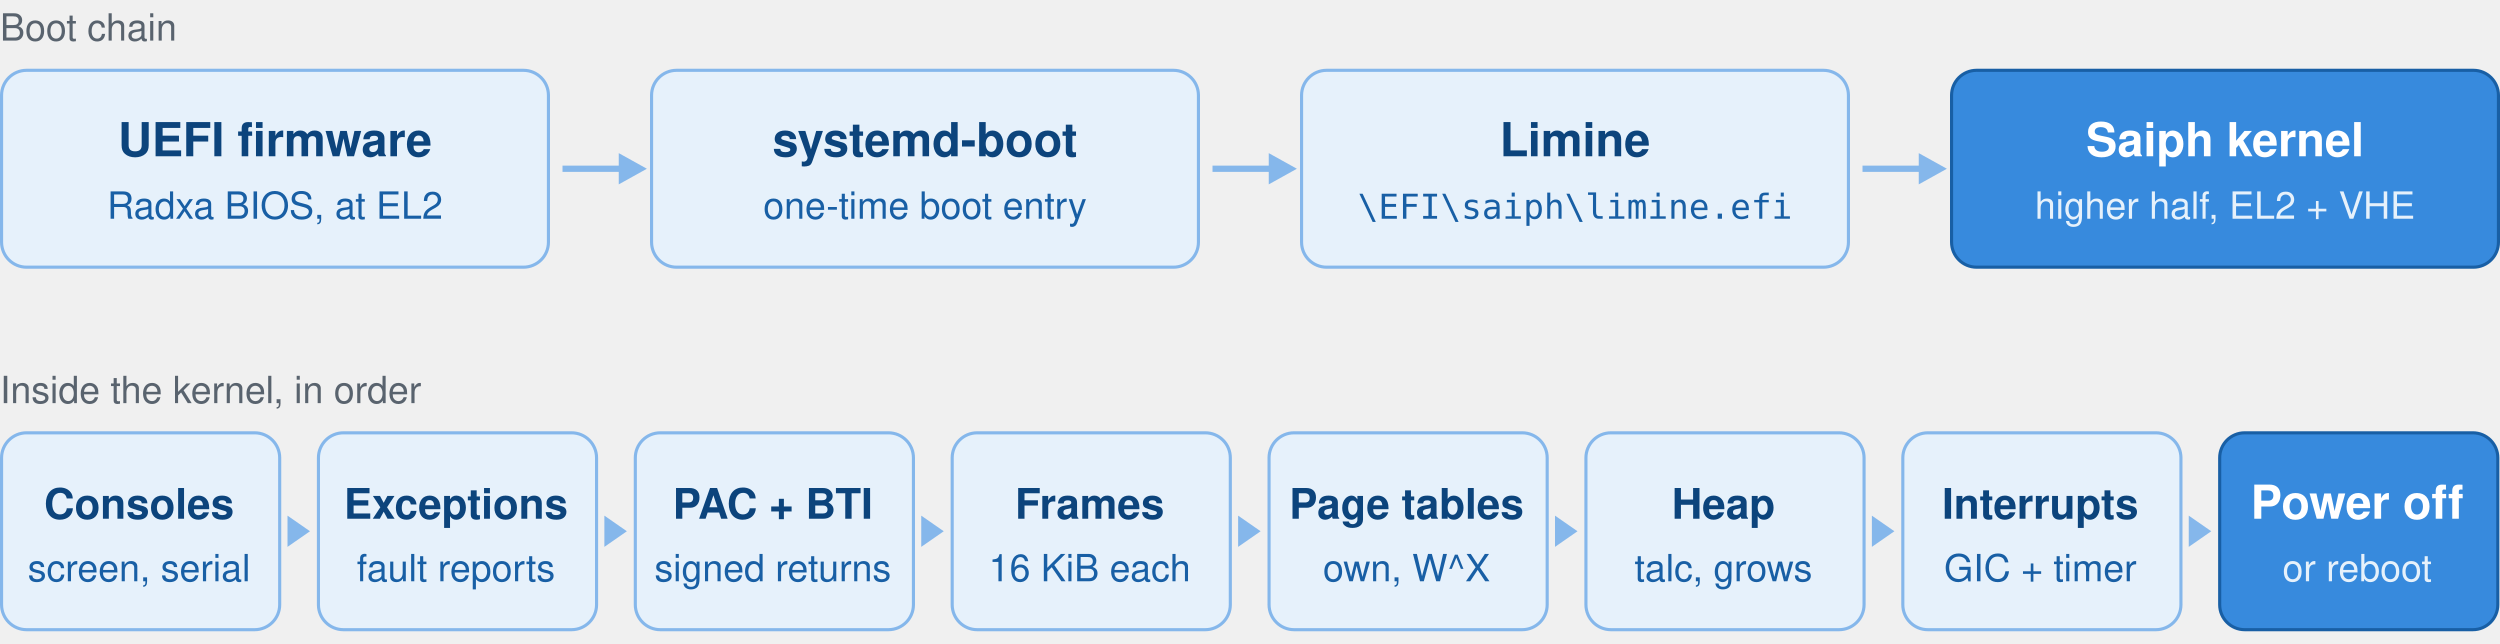
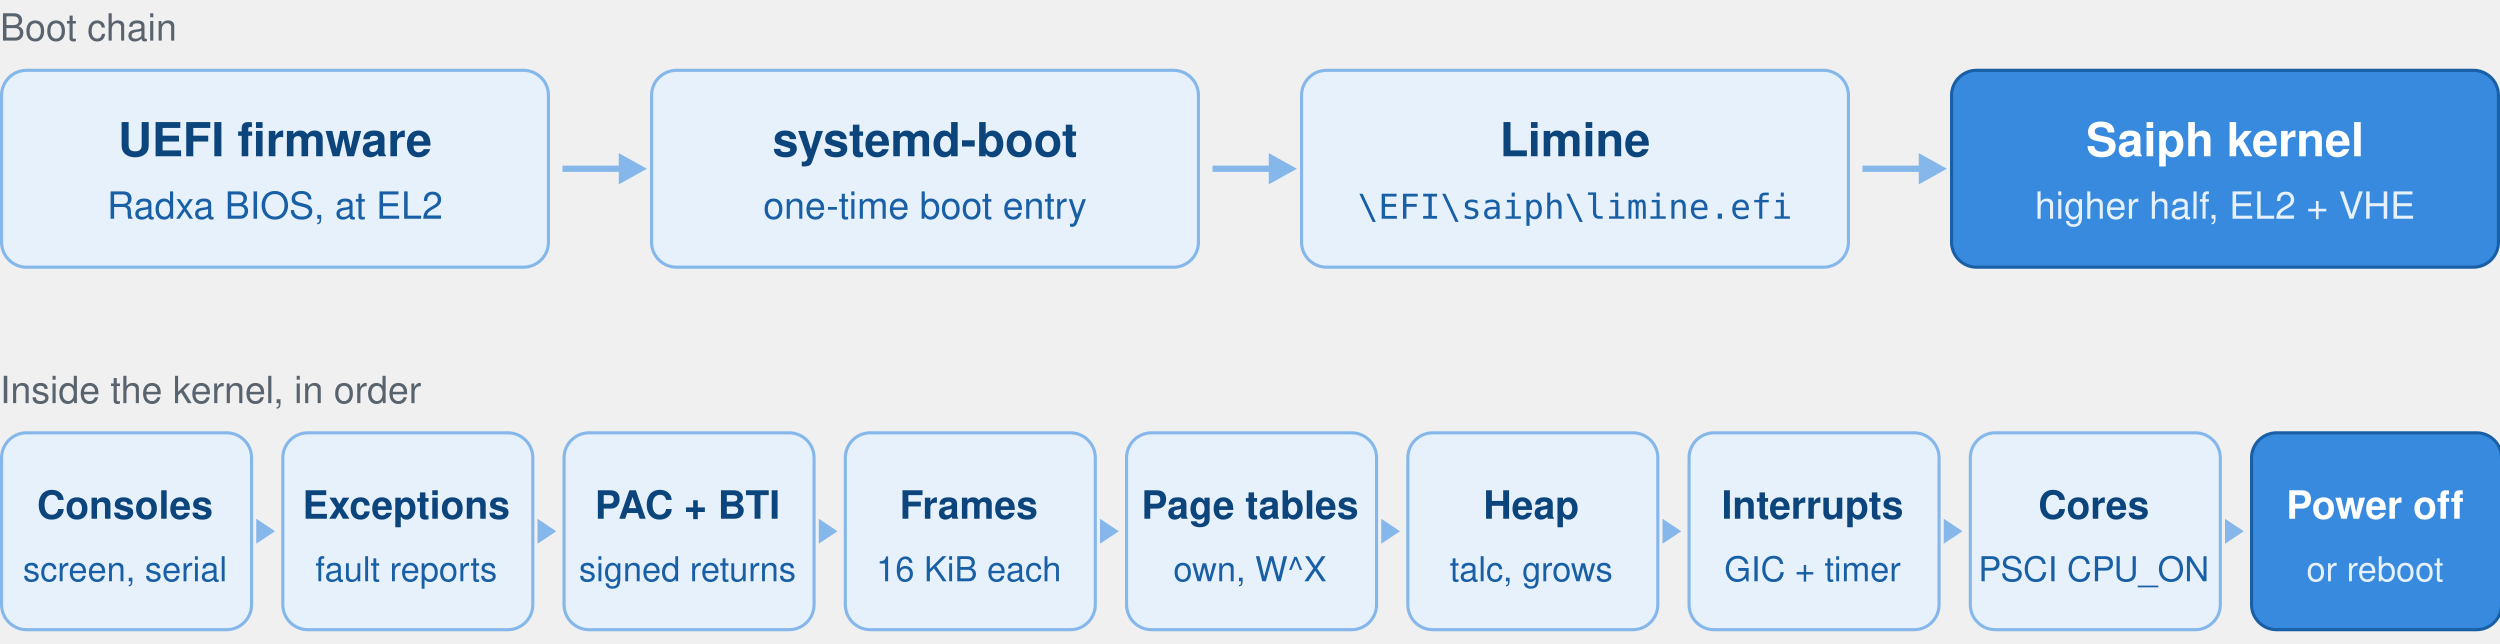
<svg xmlns="http://www.w3.org/2000/svg" viewBox="0 0 800 206" width="800" height="206" role="img" aria-labelledby="title desc">
  <style>
    text { font-family: ui-sans-serif, -apple-system, "Segoe UI", Helvetica, Arial, sans-serif; text-anchor: middle; }
    .label { font-size: 12px; fill: #59636e; text-anchor: start; }
    .box { fill: #E6F1FB; stroke: #85B7EB; }
    .main { fill: #378ADD; stroke: #185FA5; }
    .bt { font-size: 15px; font-weight: 600; fill: #0C447C; }
    .bt2 { font-size: 13.5px; font-weight: 600; fill: #0C447C; }
    .bs { font-size: 12px; fill: #185FA5; }
    .mt { font-size: 15px; font-weight: 600; fill: #ffffff; }
    .ms { font-size: 12px; fill: #E6F1FB; }
+     .row { font-size: 12.5px; }
+     .rows { font-size: 11px; }
    .mono { font-family: ui-monospace, SFMono-Regular, Menlo, Consolas, monospace; font-size: 11px; }
    .arrow { stroke: #85B7EB; stroke-width: 2; }
    .head { fill: #85B7EB; }
    @media (prefers-color-scheme: dark) {
      .label { fill: #9198a1; }
      .box { fill: #0C447C; stroke: #185FA5; }
      .bt, .bt2 { fill: #E6F1FB; }
      .bs { fill: #B5D4F4; }
      .arrow { stroke: #378ADD; }
      .head { fill: #378ADD; }
    }
  </style>
  <text class="label" x="0" y="13">Boot chain</text>
  <rect class="box" x="0.5" y="22.5" width="175" height="63" rx="8" />
  <text class="bt" x="88" y="50">UEFI firmware</text>
  <text class="bs" x="88" y="70">Radxa BIOS, at EL2</text>
  <line class="arrow" x1="180" y1="54" x2="199" y2="54" />
  <polygon class="head" points="207,54 198,49 198,59" />
  <rect class="box" x="208.5" y="22.5" width="175" height="63" rx="8" />
  <text class="bt" x="296" y="50">systemd-boot</text>
  <text class="bs" x="296" y="70">one-time boot entry</text>
  <line class="arrow" x1="388" y1="54" x2="407" y2="54" />
  <polygon class="head" points="415,54 406,49 406,59" />
  <rect class="box" x="416.5" y="22.5" width="175" height="63" rx="8" />
  <text class="bt" x="504" y="50">Limine</text>
  <text class="bs mono" x="504" y="70">\EFI\saiph\limine.efi</text>
  <line class="arrow" x1="596" y1="54" x2="615" y2="54" />
  <polygon class="head" points="623,54 614,49 614,59" />
  <rect class="main" x="624.5" y="22.5" width="175" height="63" rx="8" />
  <text class="mt" x="712" y="50">Saiph kernel</text>
  <text class="ms" x="712" y="70">higher half, EL2 + VHE</text>
  <text class="label" x="0" y="129">Inside the kernel, in order</text>
-   <rect class="box" x="0.5" y="138.5" width="89" height="63" rx="8" />
-   <text class="bt2" x="44.5" y="166">Consoles</text>
-   <text class="bs" x="44.5" y="186">screen, serial</text>
-   <polygon class="head" points="99.2,170 92,165 92,175" />
-   <rect class="box" x="101.9" y="138.5" width="89" height="63" rx="8" />
-   <text class="bt2" x="145.9" y="166">Exceptions</text>
-   <text class="bs" x="145.9" y="186">fault reports</text>
-   <polygon class="head" points="200.6,170 193.4,165 193.4,175" />
-   <rect class="box" x="203.3" y="138.5" width="89" height="63" rx="8" />
-   <text class="bt2" x="247.3" y="166">PAC + BTI</text>
-   <text class="bs" x="247.3" y="186">signed returns</text>
-   <polygon class="head" points="302,170 294.8,165 294.8,175" />
-   <rect class="box" x="304.7" y="138.5" width="89" height="63" rx="8" />
-   <text class="bt2" x="348.7" y="166">Frames</text>
-   <text class="bs" x="348.7" y="186">16 KiB each</text>
-   <polygon class="head" points="403.4,170 396.2,165 396.2,175" />
-   <rect class="box" x="406.1" y="138.5" width="89" height="63" rx="8" />
-   <text class="bt2" x="450.1" y="166">Page tables</text>
-   <text class="bs" x="450.1" y="186">own, W^X</text>
-   <polygon class="head" points="504.8,170 497.6,165 497.6,175" />
-   <rect class="box" x="507.5" y="138.5" width="89" height="63" rx="8" />
-   <text class="bt2" x="551.5" y="166">Heap</text>
-   <text class="bs" x="551.5" y="186">talc, grows</text>
-   <polygon class="head" points="606.2,170 599,165 599,175" />
-   <rect class="box" x="608.9" y="138.5" width="89" height="63" rx="8" />
-   <text class="bt2" x="652.9" y="166">Interrupts</text>
-   <text class="bs" x="652.9" y="186">GIC + timer</text>
-   <polygon class="head" points="707.6,170 700.4,165 700.4,175" />
-   <rect class="main" x="710.3" y="138.5" width="89" height="63" rx="8" />
-   <text class="mt" x="754.3" y="166">Power off</text>
-   <text class="ms" x="754.3" y="186">or reboot</text>
+   <rect class="box" x="0.5" y="138.5" width="80" height="63" rx="8" />
+   <text class="bt2 row" x="40" y="166">Consoles</text>
+   <text class="bs rows" x="40" y="186">screen, serial</text>
+   <polygon class="head" points="88,170 82,166 82,174" />
+   <rect class="box" x="90.5" y="138.5" width="80" height="63" rx="8" />
+   <text class="bt2 row" x="130" y="166">Exceptions</text>
+   <text class="bs rows" x="130" y="186">fault reports</text>
+   <polygon class="head" points="178,170 172,166 172,174" />
+   <rect class="box" x="180.5" y="138.5" width="80" height="63" rx="8" />
+   <text class="bt2 row" x="220" y="166">PAC + BTI</text>
+   <text class="bs rows" x="220" y="186">signed returns</text>
+   <polygon class="head" points="268,170 262,166 262,174" />
+   <rect class="box" x="270.5" y="138.5" width="80" height="63" rx="8" />
+   <text class="bt2 row" x="310" y="166">Frames</text>
+   <text class="bs rows" x="310" y="186">16 KiB each</text>
+   <polygon class="head" points="358,170 352,166 352,174" />
+   <rect class="box" x="360.5" y="138.5" width="80" height="63" rx="8" />
+   <text class="bt2 row" x="400" y="166">Page tables</text>
+   <text class="bs rows" x="400" y="186">own, W^X</text>
+   <polygon class="head" points="448,170 442,166 442,174" />
+   <rect class="box" x="450.5" y="138.5" width="80" height="63" rx="8" />
+   <text class="bt2 row" x="490" y="166">Heap</text>
+   <text class="bs rows" x="490" y="186">talc, grows</text>
+   <polygon class="head" points="538,170 532,166 532,174" />
+   <rect class="box" x="540.5" y="138.5" width="80" height="63" rx="8" />
+   <text class="bt2 row" x="580" y="166">Interrupts</text>
+   <text class="bs rows" x="580" y="186">GIC + timer</text>
+   <polygon class="head" points="628,170 622,166 622,174" />
+   <rect class="box" x="630.5" y="138.5" width="80" height="63" rx="8" />
+   <text class="bt2 row" x="670" y="166">Cores</text>
+   <text class="bs rows" x="670" y="186">PSCI CPU_ON</text>
+   <polygon class="head" points="718,170 712,166 712,174" />
+   <rect class="main" x="720.5" y="138.5" width="80" height="63" rx="8" />
+   <text class="mt row" x="760" y="166">Power off</text>
+   <text class="ms rows" x="760" y="186">or reboot</text>
</svg>
